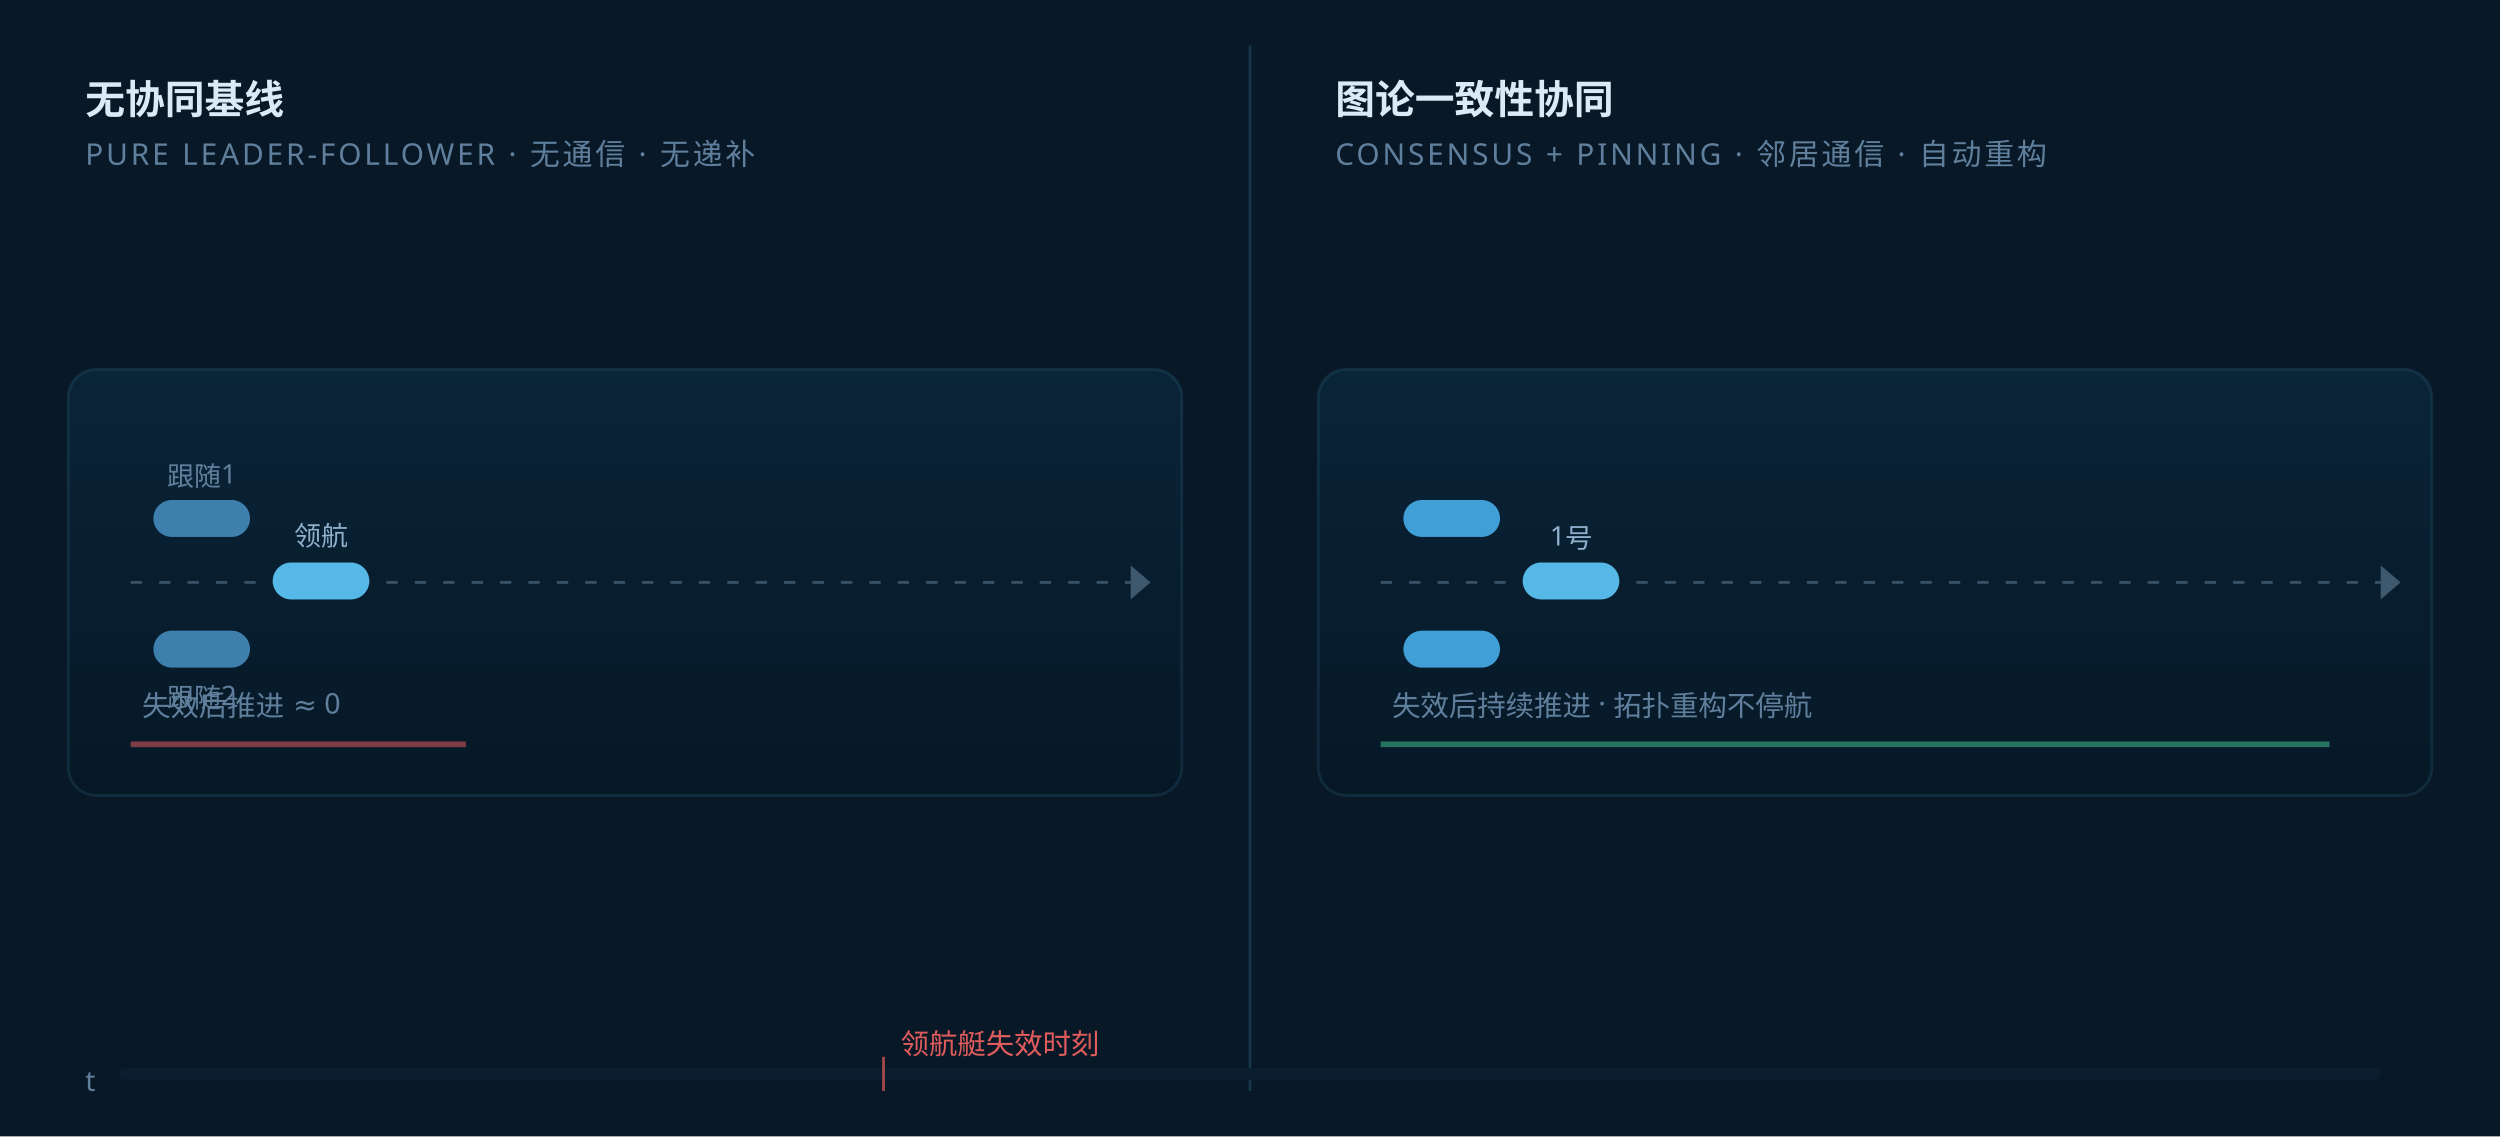
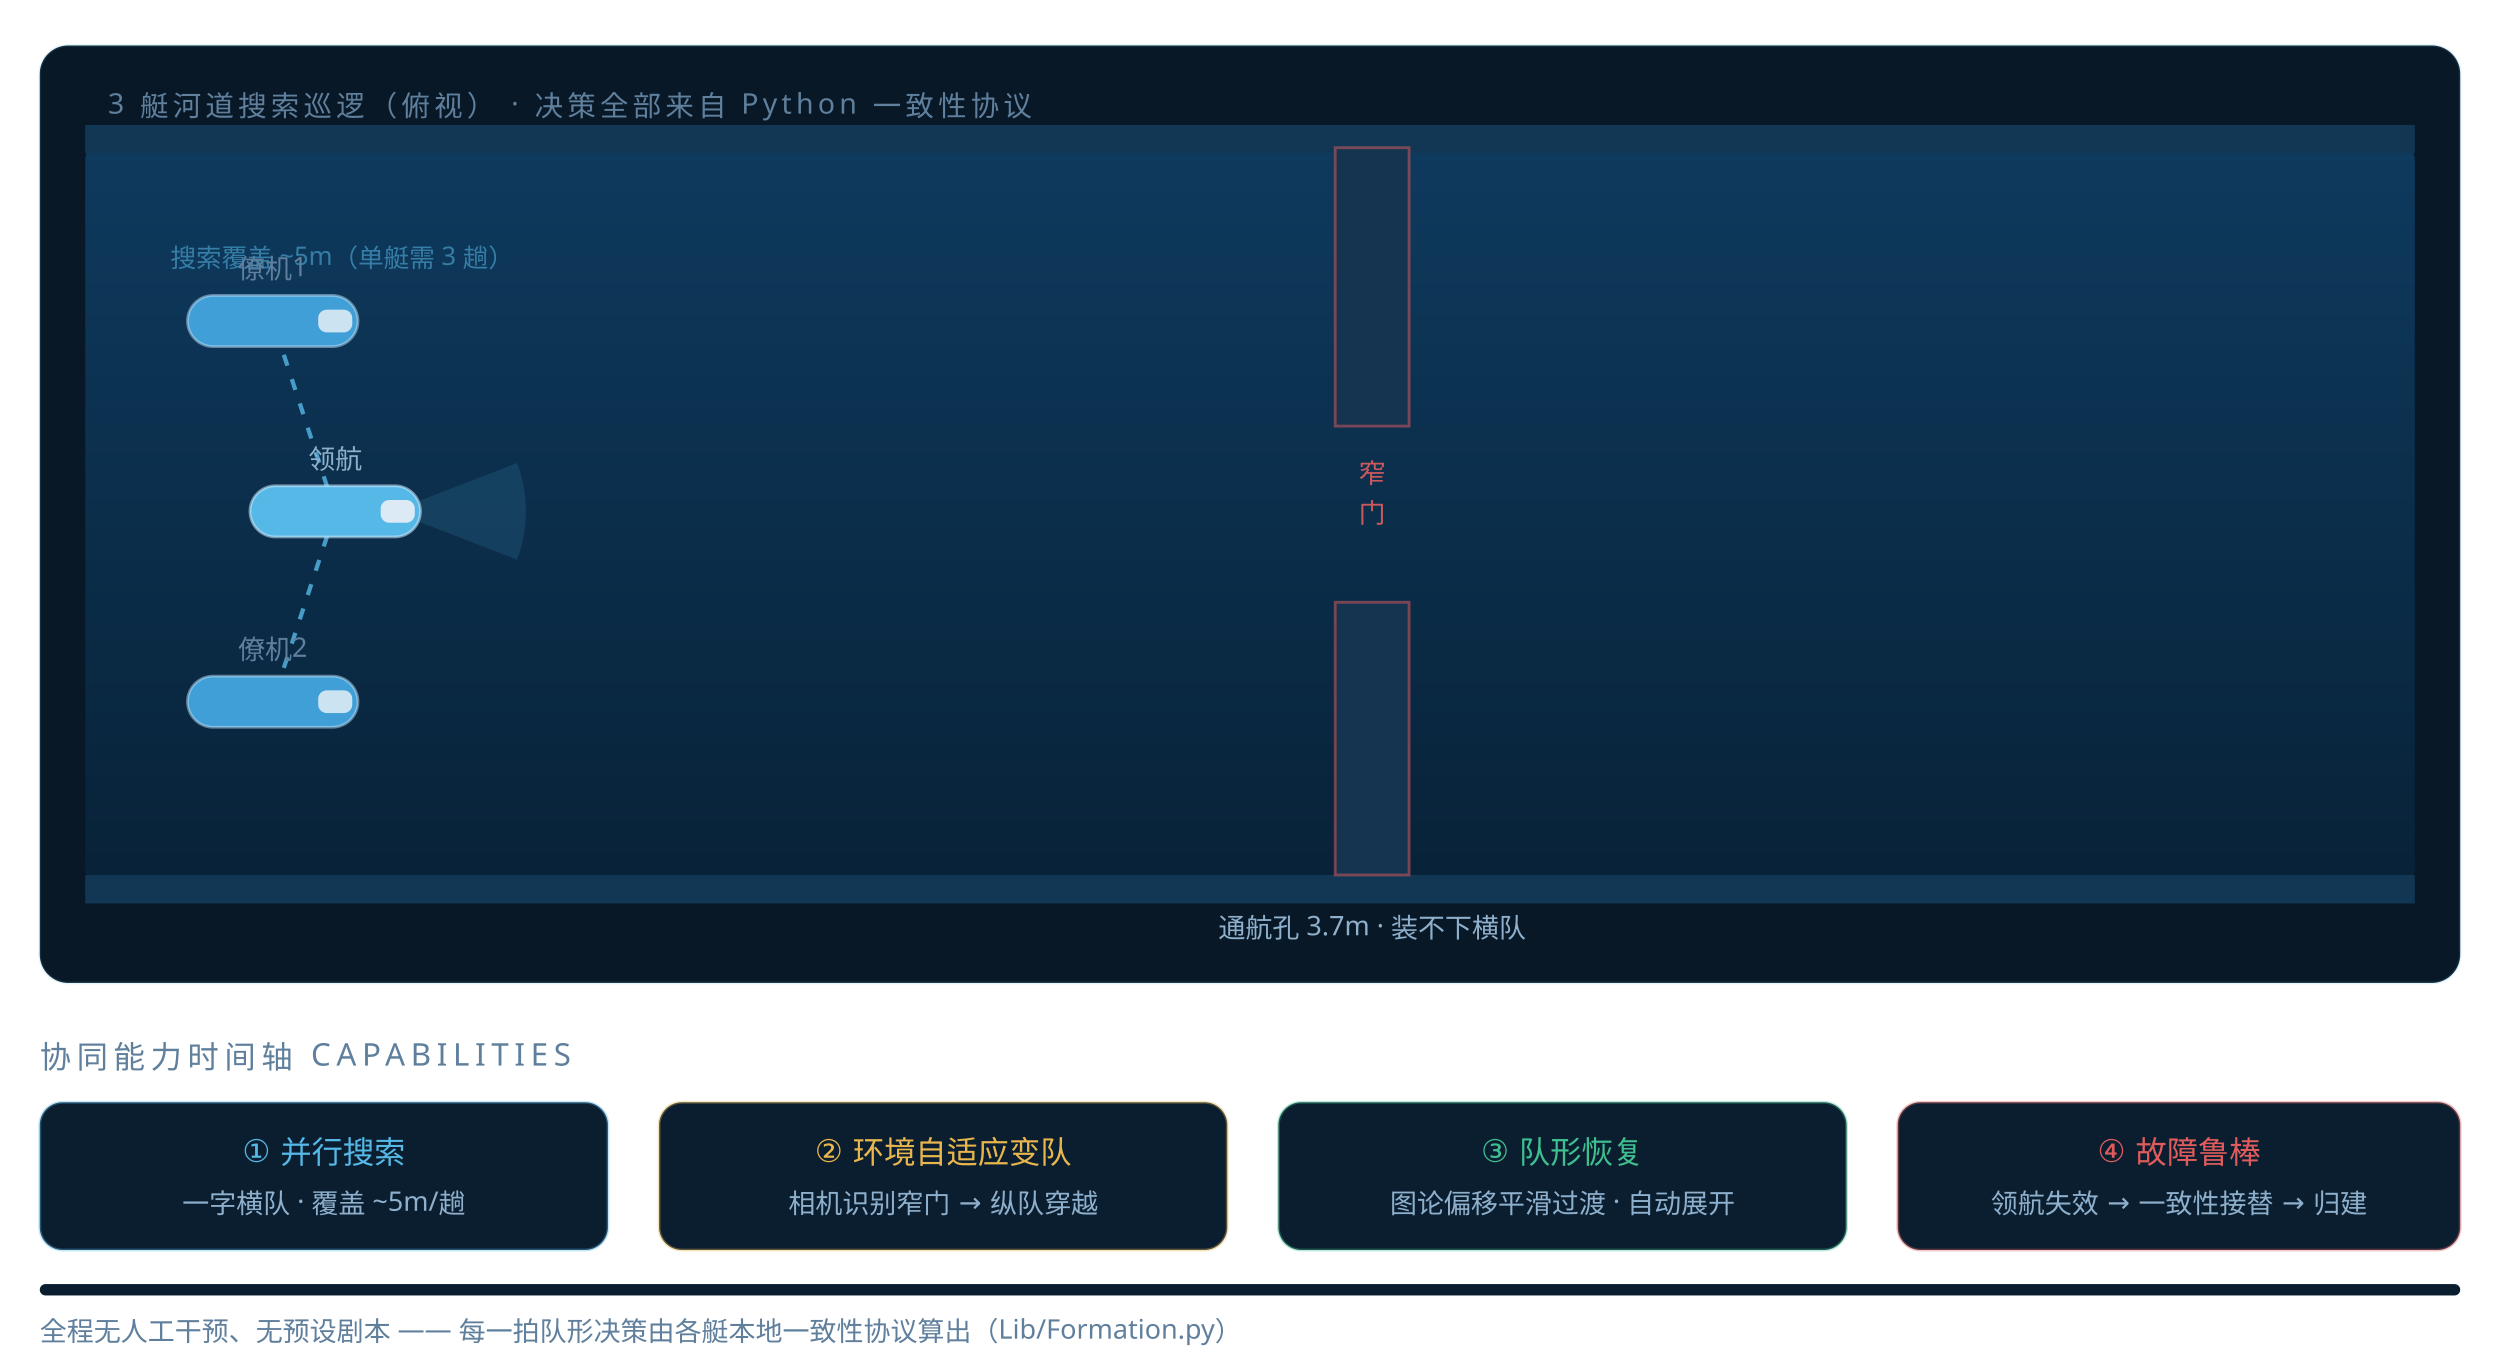
- <svg xmlns="http://www.w3.org/2000/svg" viewBox="0 0 880 400" font-family="'Microsoft YaHei','PingFang SC',sans-serif">
+ <svg xmlns="http://www.w3.org/2000/svg" viewBox="0 0 880 480" font-family="'Microsoft YaHei','PingFang SC',sans-serif">
  <defs>
-     <linearGradient id="lane" x1="0" y1="0" x2="0" y2="1">
-       <stop offset="0" stop-color="#0a2438" />
-       <stop offset="1" stop-color="#061826" />
+     <linearGradient id="rv" x1="0" y1="0" x2="0" y2="1">
+       <stop offset="0" stop-color="#0e3a5e" />
+       <stop offset="1" stop-color="#082238" />
    </linearGradient>
  </defs>
-   <rect width="880" height="400" fill="#081826" />
-   <line x1="440" y1="16" x2="440" y2="384" stroke="#56b8e6" stroke-opacity=".18" />
+   <rect x="14" y="16" width="852" height="330" rx="10" fill="#081826" stroke="#56b8e6" stroke-opacity=".14" />
+   <rect x="30" y="52" width="820" height="258" fill="url(#rv)" rx="4" />
+   <rect x="30" y="44" width="820" height="10" fill="#123754" />
+   <rect x="30" y="308" width="820" height="10" fill="#123754" />
+   <text x="38" y="40" font-size="10" fill="#5f7f9c" letter-spacing="1.5">3 艇河道搜索巡逻（俯视） · 决策全部来自 Python 一致性协议</text>
  <g>
-     <text x="30" y="40" font-size="14" fill="#dceaf5" font-weight="bold">无协同基线</text>
-     <text x="30" y="58" font-size="10.5" fill="#5f7f9c" letter-spacing="1">PURE LEADER-FOLLOWER · 无通信 · 无递补</text>
-     <rect x="24" y="130" width="392" height="150" rx="10" fill="url(#lane)" stroke="#56b8e6" stroke-opacity=".12" />
-     <line x1="46" y1="205" x2="398" y2="205" stroke="#8fb0cc" stroke-opacity=".35" stroke-dasharray="4 6" />
-     <path d="M398,199 l7,6 -7,6 z" fill="#8fb0cc" opacity=".4" />
+     <rect x="470" y="52" width="26" height="98" fill="#153450" stroke="#e05c5c" stroke-opacity=".5" />
+     <rect x="470" y="212" width="26" height="96" fill="#153450" stroke="#e05c5c" stroke-opacity=".5" />
+     <text x="483" y="170" font-size="9.5" fill="#e05c5c" text-anchor="middle" opacity=".9">窄</text>
+     <text x="483" y="184" font-size="9.5" fill="#e05c5c" text-anchor="middle" opacity=".9">门</text>
+     <text x="483" y="330" font-size="9.5" fill="#8fb0cc" text-anchor="middle">通航孔 3.7m · 装不下横队</text>
+   </g>
+   <g opacity=".85">
+     <rect x="56" y="100" width="0" height="26" fill="#56b8e6" opacity=".10">
+       <animate attributeName="width" dur="16s" repeatCount="indefinite" values="0;300;300;300;300" keyTimes="0;.28;.60;.98;1" />
+     </rect>
+     <rect x="56" y="167" width="0" height="26" fill="#3fbf8f" opacity=".10">
+       <animate attributeName="width" dur="16s" repeatCount="indefinite" values="0;300;300;300;300" keyTimes="0;.28;.60;.98;1" />
+     </rect>
+     <rect x="56" y="234" width="0" height="26" fill="#e8b64c" opacity=".08">
+       <animate attributeName="width" dur="16s" repeatCount="indefinite" values="0;300;300;300;300" keyTimes="0;.28;.60;.98;1" />
+     </rect>
+     <rect x="540" y="100" width="0" height="26" fill="#56b8e6" opacity=".10">
+       <animate attributeName="width" dur="16s" repeatCount="indefinite" values="0;0;250;250" keyTimes="0;.56;.98;1" />
+     </rect>
+     <rect x="540" y="167" width="0" height="26" fill="#3fbf8f" opacity=".10">
+       <animate attributeName="width" dur="16s" repeatCount="indefinite" values="0;0;250;250" keyTimes="0;.56;.98;1" />
+     </rect>
+     <rect x="540" y="234" width="0" height="26" fill="#e8b64c" opacity=".08">
+       <animate attributeName="width" dur="16s" repeatCount="indefinite" values="0;0;250;250" keyTimes="0;.56;.98;1" />
+     </rect>
+   </g>
+   <text x="60" y="94" font-size="9" fill="#56b8e6" opacity=".55">搜索覆盖 ~5m（单艇需 3 趟）</text>
+   <g>
+     <animate attributeName="opacity" dur="16s" repeatCount="indefinite" values="0;1;1;0;0" keyTimes="0;.02;.955;.985;1" />
+     <animateTransform attributeName="transform" type="translate" dur="16s" repeatCount="indefinite" values="0,0; 240,0; 400,0; 500,0; 660,0" keyTimes="0;.30;.52;.66;.96" calcMode="linear" />
+     <g stroke-width="1.5" stroke-dasharray="4 5">
+       <line x1="118" y1="180" x2="96" y2="113" stroke="#56b8e6" opacity=".8">
+         <animate attributeName="stroke-dashoffset" dur="1.3s" repeatCount="indefinite" values="0;-18" />
+         <animate attributeName="opacity" dur="16s" repeatCount="indefinite" values=".8;.8;0;0;.8;.8" keyTimes="0;.66;.70;.84;.88;1" />
+         <animate attributeName="y2" dur="16s" repeatCount="indefinite" values="113;113;180;180;113;113" keyTimes="0;.32;.40;.56;.62;1" />
+         <animate attributeName="x2" dur="16s" repeatCount="indefinite" values="96;96;74;74;96;96" keyTimes="0;.32;.40;.56;.62;1" />
+       </line>
+       <line x1="118" y1="180" x2="96" y2="247" stroke="#56b8e6" opacity=".8">
+         <animate attributeName="stroke-dashoffset" dur="1.3s" repeatCount="indefinite" values="0;-18" />
+         <animate attributeName="opacity" dur="16s" repeatCount="indefinite" values=".8;.8;0;0;.8;.8" keyTimes="0;.66;.70;.84;.88;1" />
+         <animate attributeName="y2" dur="16s" repeatCount="indefinite" values="247;247;180;180;247;247" keyTimes="0;.32;.40;.56;.62;1" />
+         <animate attributeName="x2" dur="16s" repeatCount="indefinite" values="96;96;30;30;96;96" keyTimes="0;.32;.40;.56;.62;1" />
+       </line>
+       <line x1="96" y1="113" x2="96" y2="247" stroke="#3fbf8f" opacity="0">
+         <animate attributeName="stroke-dashoffset" dur="1.1s" repeatCount="indefinite" values="0;-18" />
+         <animate attributeName="opacity" dur="16s" repeatCount="indefinite" values="0;0;.95;.95;0;0" keyTimes="0;.68;.71;.84;.87;1" />
+       </line>
+     </g>
    <g>
-       <animate attributeName="opacity" dur="12s" repeatCount="indefinite" values="0;1;1;0;0" keyTimes="0;.03;.94;.985;1" />
-       <animateTransform attributeName="transform" type="translate" dur="12s" repeatCount="indefinite" values="0,0; 110,0; 118,6; 118,6" keyTimes="0;.33;.42;1" />
+       <path d="M20,0 L64,-17 A48,48 0 0 1 64,17 Z" fill="#56b8e6" opacity=".13" transform="translate(118,180)">
+         <animate attributeName="fill" dur="16s" repeatCount="indefinite" values="#56b8e6;#56b8e6;#e8b64c;#e8b64c;#56b8e6;#56b8e6" keyTimes="0;.27;.30;.42;.46;1" />
+       </path>
      <g>
-         <rect x="96" y="198" width="34" height="13" rx="6.5" fill="#56b8e6">
-           <animate attributeName="fill" dur="12s" repeatCount="indefinite" values="#56b8e6;#56b8e6;#e05c5c;#e05c5c" keyTimes="0;.32;.34;1" />
+         <rect x="88" y="171" width="60" height="18" rx="9" fill="#56b8e6" stroke="#cfeaff" stroke-opacity=".55">
+           <animate attributeName="fill" dur="16s" repeatCount="indefinite" values="#56b8e6;#56b8e6;#e05c5c;#e05c5c;#56b8e6;#56b8e6" keyTimes="0;.665;.675;.845;.855;1" />
        </rect>
-         <text x="113" y="192" font-size="9.5" fill="#8fb0cc" text-anchor="middle">领航</text>
+         <rect x="134" y="176" width="12" height="8" rx="3" fill="#dceaf5" />
+         <text x="118" y="165" font-size="9.5" fill="#8fb0cc" text-anchor="middle">领航</text>
        <g opacity="0">
-           <animate attributeName="opacity" dur="12s" repeatCount="indefinite" values="0;0;1;0;1;0;0" keyTimes="0;.33;.36;.39;.42;.45;1" />
-           <path d="M108,193 l12,12 m0,-12 l-12,12" stroke="#e05c5c" stroke-width="2.4" />
+           <animate attributeName="opacity" dur="16s" repeatCount="indefinite" values="0;0;1;0;1;0;1;0;0" keyTimes="0;.67;.69;.71;.73;.75;.77;.79;1" />
+           <text x="118" y="207" font-size="10" fill="#e05c5c" text-anchor="middle">✕ 通信失效</text>
        </g>
      </g>
-       <g>
-         <animate attributeName="opacity" dur="12s" repeatCount="indefinite" values="1;1;.38;.38" keyTimes="0;.34;.40;1" />
-         <rect x="54" y="176" width="34" height="13" rx="6.5" fill="#3f7fae" />
-         <rect x="54" y="222" width="34" height="13" rx="6.5" fill="#3f7fae" />
-         <text x="71" y="171" font-size="9.5" fill="#5f7f9c" text-anchor="middle">跟随1</text>
-         <text x="71" y="249" font-size="9.5" fill="#5f7f9c" text-anchor="middle">跟随2</text>
-       </g>
    </g>
-     <g opacity="0" font-size="12">
-       <animate attributeName="opacity" dur="12s" repeatCount="indefinite" values="0;0;1;1;0" keyTimes="0;.40;.44;.94;1" />
-       <rect x="96" y="298" width="220" height="26" rx="7" fill="#0a1e30" stroke="#e05c5c" stroke-opacity=".55" />
-       <text x="206" y="315" fill="#e05c5c" text-anchor="middle">领航失效 → 跟随失锚，任务停摆</text>
+     <g>
+       <animateTransform attributeName="transform" type="translate" dur="16s" repeatCount="indefinite" values="0,0; 0,0; -44,67; -44,67; 0,0; 0,0" keyTimes="0;.30;.40;.56;.64;1" calcMode="linear" />
+       <rect x="66" y="104" width="60" height="18" rx="9" fill="#3f9fd6" stroke="#cfeaff" stroke-opacity=".45" />
+       <rect x="112" y="109" width="12" height="8" rx="3" fill="#dceaf5" opacity=".9" />
+       <text x="96" y="98" font-size="9.5" fill="#5f7f9c" text-anchor="middle">僚机1</text>
    </g>
-     <g font-size="10" fill="#5f7f9c">
-       <line x1="46" y1="262" x2="164" y2="262" stroke="#e05c5c" stroke-opacity=".55" stroke-width="2" />
-       <text x="50" y="252">失效后推进 ≈ 0</text>
+     <g>
+       <animateTransform attributeName="transform" type="translate" dur="16s" repeatCount="indefinite" values="0,0; 0,0; -110,-67; -110,-67; 0,0; 0,0" keyTimes="0;.30;.40;.56;.64;1" calcMode="linear" />
+       <rect x="66" y="238" width="60" height="18" rx="9" fill="#3f9fd6" stroke="#cfeaff" stroke-opacity=".45" />
+       <rect x="112" y="243" width="12" height="8" rx="3" fill="#dceaf5" opacity=".9" />
+       <text x="96" y="232" font-size="9.5" fill="#5f7f9c" text-anchor="middle">僚机2</text>
    </g>
  </g>
-   <g>
-     <text x="470" y="40" font-size="14" fill="#dceaf5" font-weight="bold">图论一致性协同</text>
-     <text x="470" y="58" font-size="10.5" fill="#5f7f9c" letter-spacing="1">CONSENSUS + PINNING · 邻居通信 · 自动重构</text>
-     <rect x="464" y="130" width="392" height="150" rx="10" fill="url(#lane)" stroke="#56b8e6" stroke-opacity=".12" />
-     <line x1="486" y1="205" x2="838" y2="205" stroke="#8fb0cc" stroke-opacity=".35" stroke-dasharray="4 6" />
-     <path d="M838,199 l7,6 -7,6 z" fill="#8fb0cc" opacity=".4" />
-     <g>
-       <animate attributeName="opacity" dur="12s" repeatCount="indefinite" values="0;1;1;0;0" keyTimes="0;.03;.94;.985;1" />
-       <animateTransform attributeName="transform" type="translate" dur="12s" repeatCount="indefinite" values="0,0; 110,0; 128,0; 290,0" keyTimes="0;.33;.45;1" />
-       <g>
-         <rect x="536" y="198" width="34" height="13" rx="6.5" fill="#56b8e6">
-           <animate attributeName="fill" dur="12s" repeatCount="indefinite" values="#56b8e6;#56b8e6;#e05c5c;#e05c5c" keyTimes="0;.32;.34;1" />
-         </rect>
-         <animate attributeName="opacity" dur="12s" repeatCount="indefinite" values="1;1;.35;.35" keyTimes="0;.34;.42;1" />
-         <text x="553" y="192" font-size="9.5" fill="#8fb0cc" text-anchor="middle">1号</text>
-         <animateTransform attributeName="transform" type="translate" additive="sum" dur="12s" repeatCount="indefinite" values="0,0; 0,0; -18,4; -180,4" keyTimes="0;.34;.45;1" />
-       </g>
-       <g>
-         <rect x="494" y="176" width="34" height="13" rx="6.5" fill="#3f9fd6">
-           <animateTransform attributeName="transform" type="translate" dur="12s" repeatCount="indefinite" values="0,0; 0,0; 26,11; 26,11" keyTimes="0;.34;.48;1" />
-         </rect>
-         <rect x="494" y="222" width="34" height="13" rx="6.5" fill="#3f9fd6">
-           <animateTransform attributeName="transform" type="translate" dur="12s" repeatCount="indefinite" values="0,0; 0,0; 26,-11; 26,-11" keyTimes="0;.34;.48;1" />
-         </rect>
-         <line x1="511" y1="189" x2="511" y2="222" stroke="#56b8e6" stroke-width="1.6" stroke-dasharray="3 4" opacity="0">
-           <animate attributeName="opacity" dur="12s" repeatCount="indefinite" values="0;0;.9;.9;0" keyTimes="0;.36;.40;.96;1" />
-           <animate attributeName="stroke-dashoffset" dur="1.2s" repeatCount="indefinite" values="0;-14" />
-           <animateTransform attributeName="transform" type="translate" dur="12s" repeatCount="indefinite" values="0,0; 0,0; 26,0; 26,0" keyTimes="0;.34;.48;1" />
-         </line>
-       </g>
+   <g font-size="11">
+     <g opacity="0">
+       <animate attributeName="opacity" dur="16s" repeatCount="indefinite" values="0;0;1;1;0;0" keyTimes="0;.28;.31;.52;.56;1" />
+       <rect x="330" y="60" width="300" height="24" rx="7" fill="#0a1e30" stroke="#e8b64c" stroke-opacity=".55" />
+       <text x="480" y="76" fill="#e8b64c" text-anchor="middle">领航艇相机识别窄门 → 全队收拢为纵队穿越</text>
    </g>
-     <g opacity="0" font-size="12">
-       <animate attributeName="opacity" dur="12s" repeatCount="indefinite" values="0;0;1;1;0" keyTimes="0;.44;.48;.94;1" />
-       <rect x="536" y="298" width="230" height="26" rx="7" fill="#0a1e30" stroke="#3fbf8f" stroke-opacity=".55" />
-       <text x="651" y="315" fill="#3fbf8f" text-anchor="middle">一致性重构 → 双艇并排，任务继续</text>
+     <g opacity="0">
+       <animate attributeName="opacity" dur="16s" repeatCount="indefinite" values="0;0;1;1;0;0" keyTimes="0;.55;.58;.66;.70;1" />
+       <rect x="560" y="60" width="196" height="24" rx="7" fill="#0a1e30" stroke="#3fbf8f" stroke-opacity=".55" />
+       <text x="658" y="76" fill="#3fbf8f" text-anchor="middle">过桥自动展开 · 恢复横队搜索</text>
    </g>
-     <g font-size="10" fill="#5f7f9c">
-       <line x1="486" y1="262" x2="820" y2="262" stroke="#3fbf8f" stroke-opacity=".55" stroke-width="2">
-         <animate attributeName="x2" dur="12s" repeatCount="indefinite" values="486;604;620;820" keyTimes="0;.33;.45;1" />
-       </line>
-       <text x="490" y="252">失效后持续推进 · 拓扑重构不停航</text>
+     <g opacity="0">
+       <animate attributeName="opacity" dur="16s" repeatCount="indefinite" values="0;0;1;1;0;0" keyTimes="0;.68;.71;.84;.88;1" />
+       <rect x="524" y="272" width="312" height="24" rx="7" fill="#0a1e30" stroke="#3fbf8f" stroke-opacity=".55" />
+       <text x="680" y="288" fill="#3fbf8f" text-anchor="middle">领航失效 → 无领航一致性接替，编队不停航</text>
+     </g>
+     <g opacity="0">
+       <animate attributeName="opacity" dur="16s" repeatCount="indefinite" values="0;0;1;1;0;0" keyTimes="0;.86;.88;.94;.97;1" />
+       <rect x="700" y="240" width="120" height="22" rx="7" fill="#0a1e30" stroke="#56b8e6" stroke-opacity=".55" />
+       <text x="760" y="255" fill="#56b8e6" text-anchor="middle" font-size="10.5">恢复 → 无缝归建</text>
    </g>
  </g>
-   <g font-size="10" fill="#5f7f9c">
-     <text x="30" y="384">t</text>
-     <rect x="42" y="376" width="796" height="4" rx="2" fill="#0a1e30" />
-     <rect x="42" y="376" width="0" height="4" rx="2" fill="#56b8e6" opacity=".6">
-       <animate attributeName="width" dur="12s" repeatCount="indefinite" values="0;796" />
+   <g font-size="11">
+     <text x="14" y="376" font-size="11" fill="#5f7f9c" letter-spacing="2">协同能力时间轴 CAPABILITIES</text>
+     <g>
+       <rect x="14" y="388" width="200" height="52" rx="8" fill="#0a1e30" stroke="#56b8e6" stroke-opacity=".35" />
+       <rect x="14" y="388" width="200" height="52" rx="8" fill="none" stroke="#56b8e6" stroke-width="2" opacity="0">
+         <animate attributeName="opacity" dur="16s" repeatCount="indefinite" values="1;1;0;0" keyTimes="0;.28;.32;1" />
+       </rect>
+       <text x="114" y="409" fill="#56b8e6" text-anchor="middle">① 并行搜索</text>
+       <text x="114" y="427" fill="#8fb0cc" text-anchor="middle" font-size="9.5">一字横队 · 覆盖 ~5m/趟</text>
+     </g>
+     <g>
+       <rect x="232" y="388" width="200" height="52" rx="8" fill="#0a1e30" stroke="#e8b64c" stroke-opacity=".35" />
+       <rect x="232" y="388" width="200" height="52" rx="8" fill="none" stroke="#e8b64c" stroke-width="2" opacity="0">
+         <animate attributeName="opacity" dur="16s" repeatCount="indefinite" values="0;0;1;1;0;0" keyTimes="0;.28;.31;.56;.60;1" />
+       </rect>
+       <text x="332" y="409" fill="#e8b64c" text-anchor="middle">② 环境自适应变队</text>
+       <text x="332" y="427" fill="#8fb0cc" text-anchor="middle" font-size="9.5">相机识别窄门 → 纵队穿越</text>
+     </g>
+     <g>
+       <rect x="450" y="388" width="200" height="52" rx="8" fill="#0a1e30" stroke="#3fbf8f" stroke-opacity=".35" />
+       <rect x="450" y="388" width="200" height="52" rx="8" fill="none" stroke="#3fbf8f" stroke-width="2" opacity="0">
+         <animate attributeName="opacity" dur="16s" repeatCount="indefinite" values="0;0;1;1;0;0" keyTimes="0;.55;.58;.68;.72;1" />
+       </rect>
+       <text x="550" y="409" fill="#3fbf8f" text-anchor="middle">③ 队形恢复</text>
+       <text x="550" y="427" fill="#8fb0cc" text-anchor="middle" font-size="9.5">图论偏移平滑过渡 · 自动展开</text>
+     </g>
+     <g>
+       <rect x="668" y="388" width="198" height="52" rx="8" fill="#0a1e30" stroke="#e05c5c" stroke-opacity=".35" />
+       <rect x="668" y="388" width="198" height="52" rx="8" fill="none" stroke="#e05c5c" stroke-width="2" opacity="0">
+         <animate attributeName="opacity" dur="16s" repeatCount="indefinite" values="0;0;1;1;0" keyTimes="0;.66;.69;.94;1" />
+       </rect>
+       <text x="767" y="409" fill="#e05c5c" text-anchor="middle">④ 故障鲁棒</text>
+       <text x="767" y="427" fill="#8fb0cc" text-anchor="middle" font-size="9.5">领航失效 → 一致性接替 → 归建</text>
+     </g>
+     <rect x="14" y="452" width="852" height="4" rx="2" fill="#0a1e30" />
+     <rect x="14" y="452" width="0" height="4" rx="2" fill="#56b8e6" opacity=".6">
+       <animate attributeName="width" dur="16s" repeatCount="indefinite" values="0;852" />
    </rect>
-     <line x1="311" y1="372" x2="311" y2="384" stroke="#e05c5c" stroke-opacity=".7" />
-     <text x="317" y="371" fill="#e05c5c">领航艇失效时刻</text>
+     <text x="14" y="472" font-size="9.5" fill="#5f7f9c">全程无人工干预、无预设剧本 —— 每一拍队形决策由各艇本地一致性协议算出（Lib/Formation.py）</text>
  </g>
</svg>
